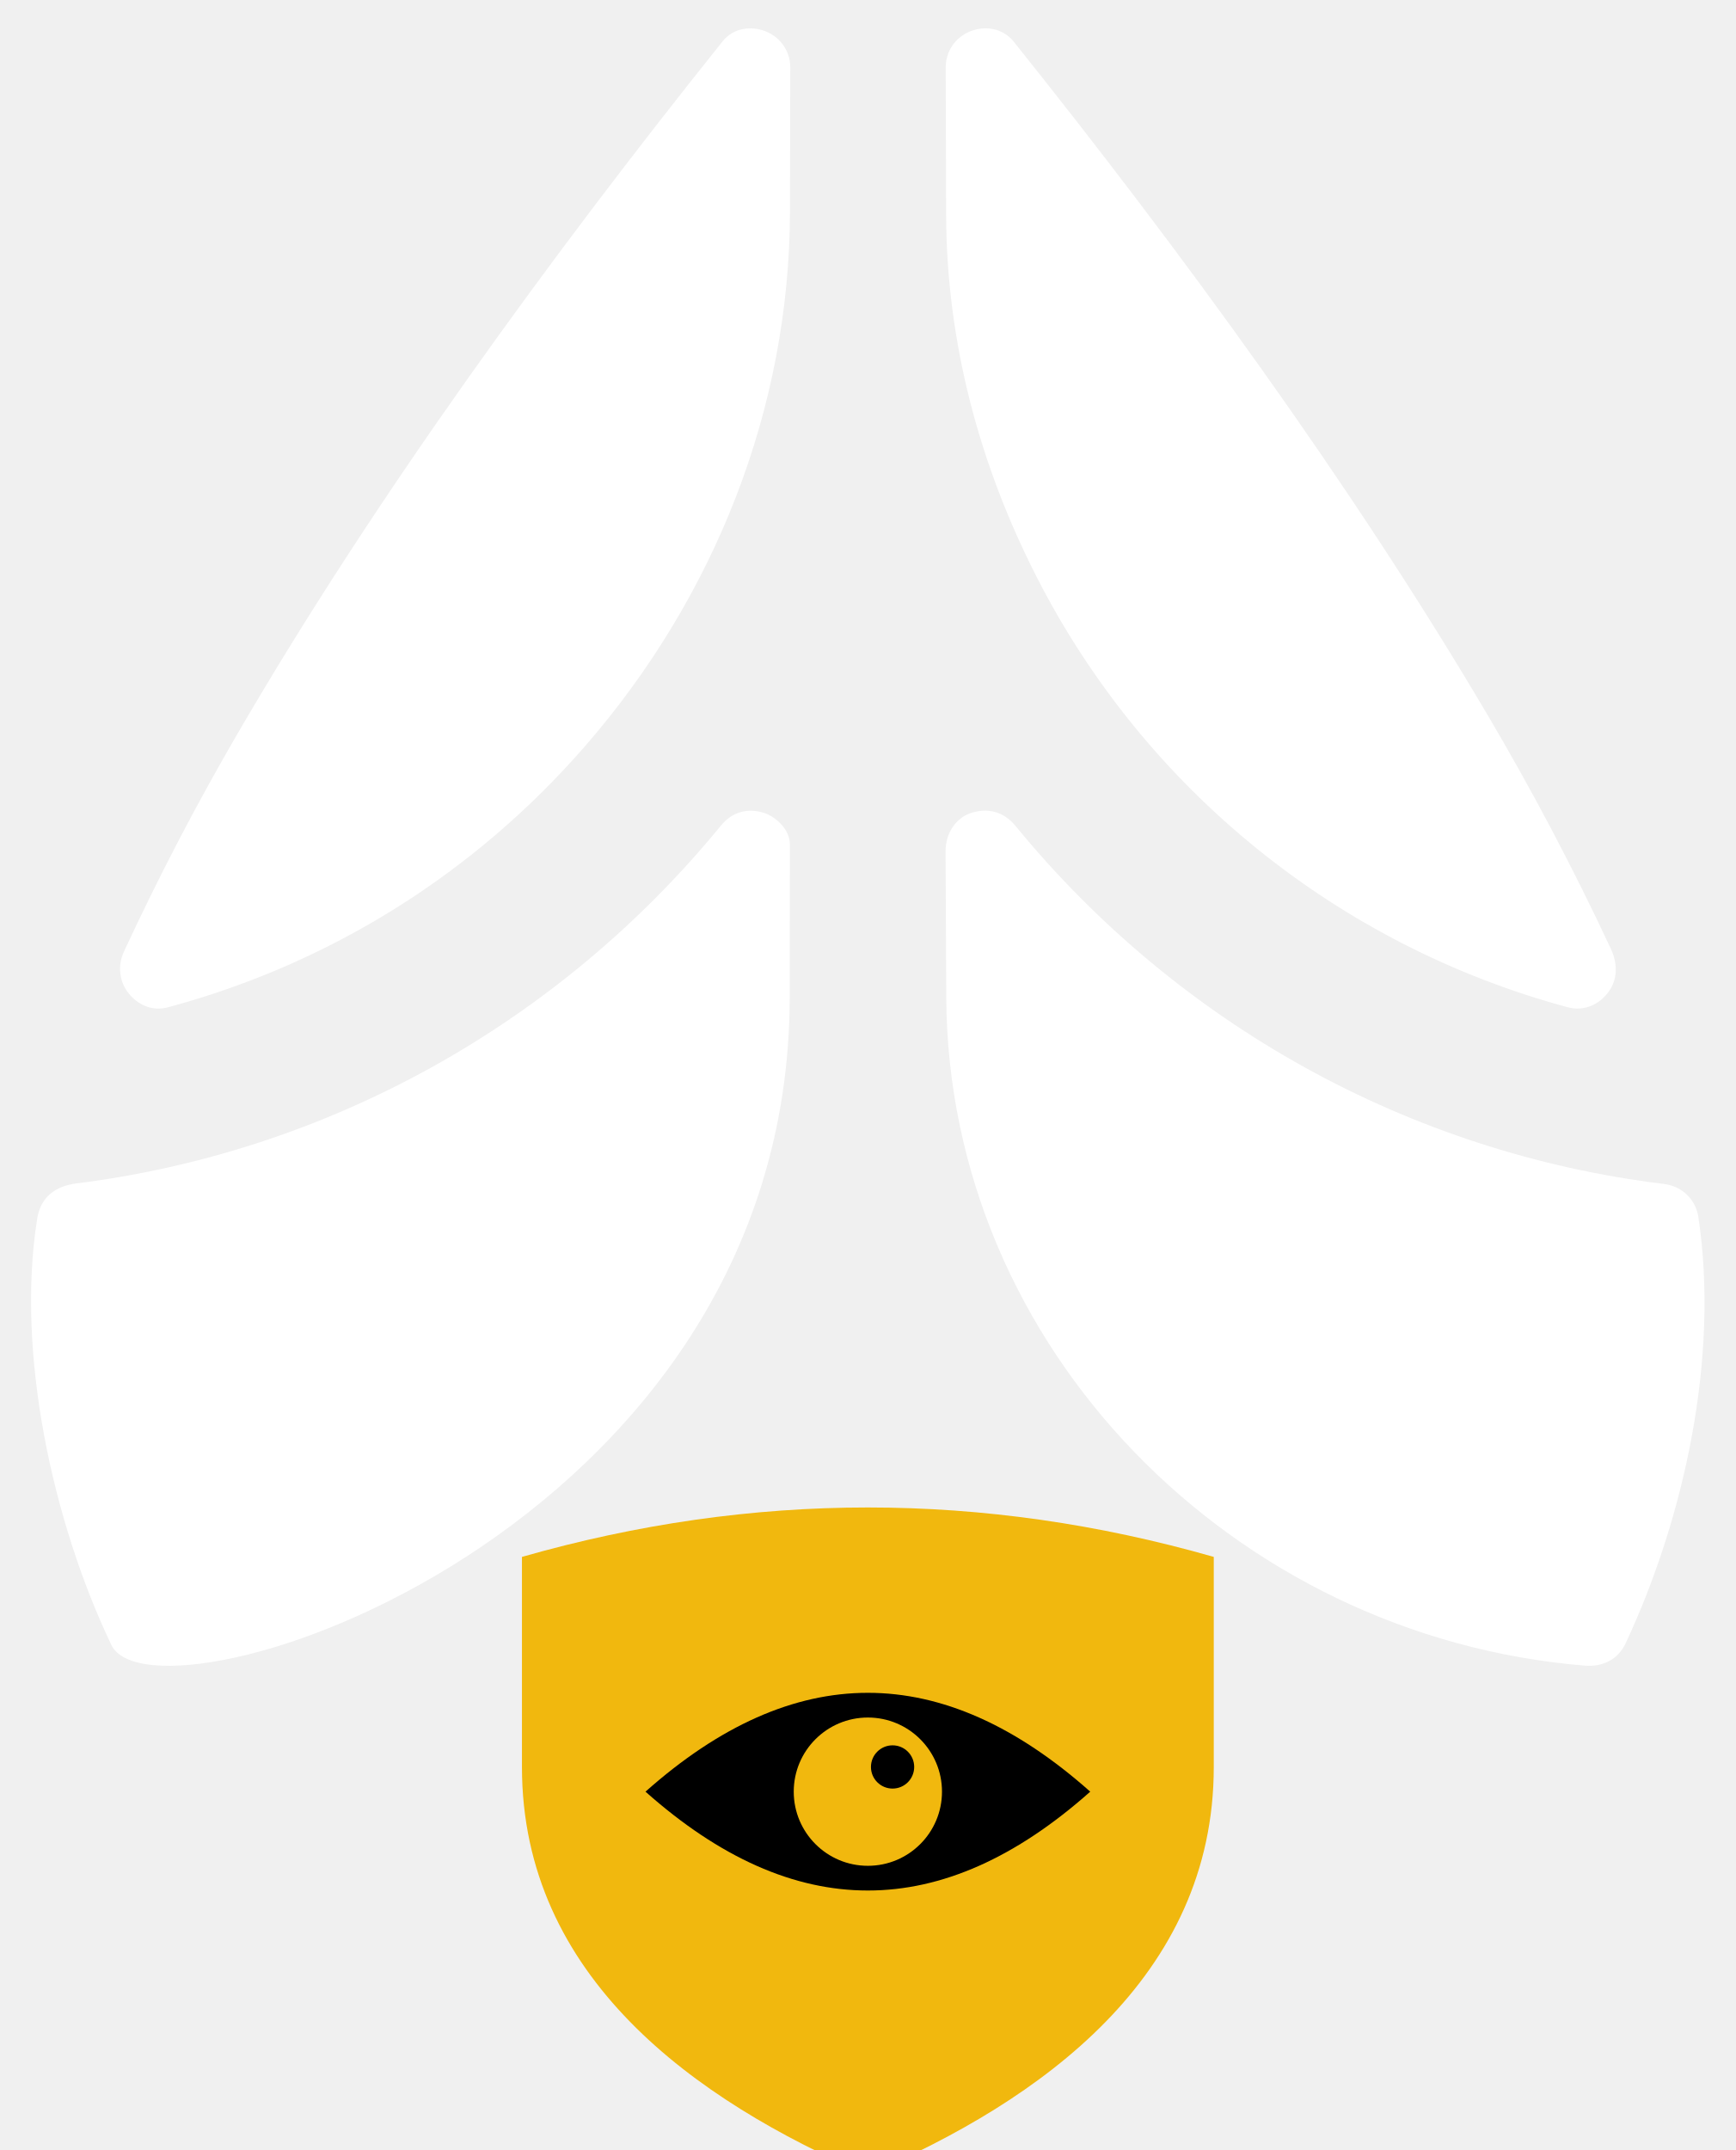
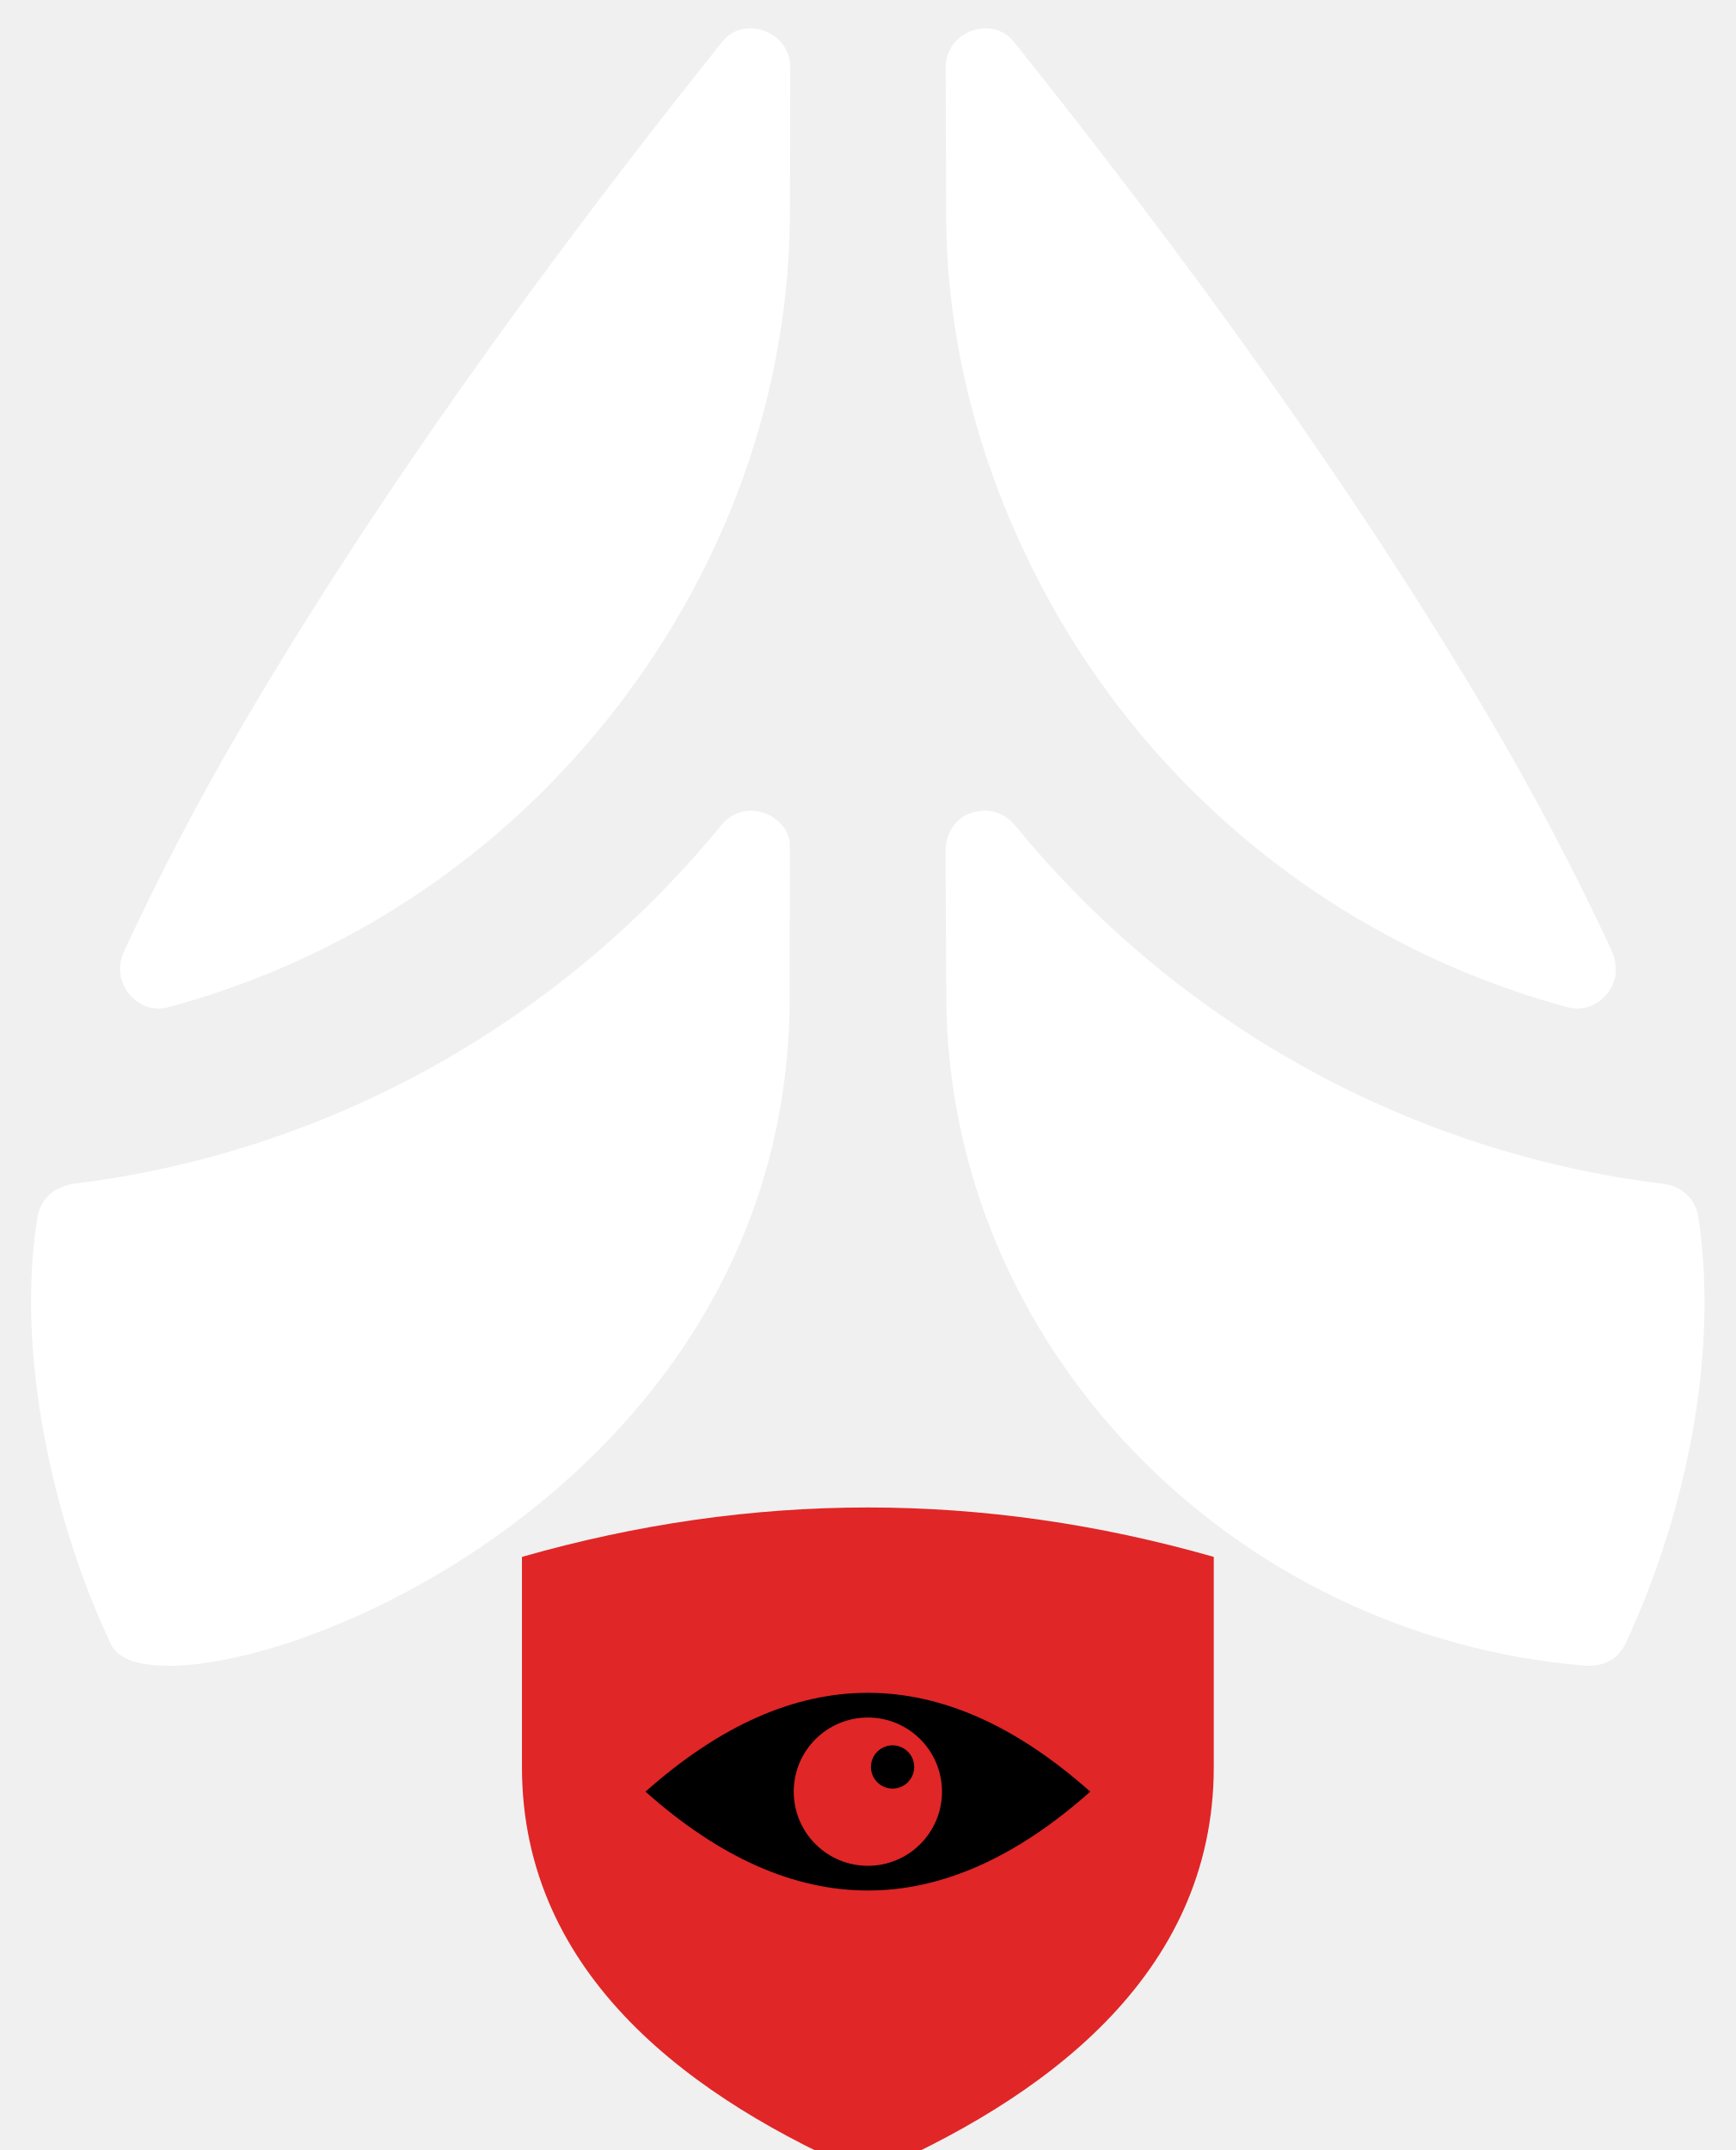
<svg xmlns="http://www.w3.org/2000/svg" viewBox="36 48 281 348">
  <g fill="#fff">
    <path d="M 63.24,211.03 c -2.81,0.76 -5.01,-0.57 -6.32,-2.13 c -1.58,-1.86 -1.95,-4.52 -0.85,-6.89 c 5.63,-12.11 11.57,-23.54 18.31,-35.13 c 22.32,-38.4 50.9,-77.58 78.63,-112.22 c 1.75,-2.19 4.61,-2.47 6.86,-1.62 c 2.28,0.86 4.08,3.08 4.07,5.89 l -0.05,23.3 c -0.06,31.93 -12.24,62.49 -33.19,86.56 c -17.81,20.47 -41.05,35.12 -67.46,42.24 Z" />
    <path d="M 296.77,201.53 c 1.21,2.59 1.03,5.07 -0.3,6.93 c -1.45,2.04 -3.91,3.32 -6.69,2.57 c -37.14,-10.03 -68.36,-35.25 -85.9,-69.54 c -9.34,-18.26 -14.65,-38.17 -14.71,-58.73 l -0.07,-23.82 c 0,-2.72 1.63,-4.88 3.83,-5.81 c 2.34,-0.99 5.31,-0.72 7.19,1.62 c 27.06,33.82 54.62,71.55 76.67,108.91 c 7.32,12.41 13.8,24.68 19.98,37.88 Z" />
    <path d="M 54.01,314.22 c -9.55,-20.03 -15.45,-47.44 -11.98,-69.02 c 0.55,-3.43 2.95,-5.23 6.34,-5.65 c 40.99,-5.15 78.22,-26.01 104.36,-57.94 c 1.78,-2.17 4.27,-2.88 6.94,-2.04 c 1.75,0.55 4.21,2.56 4.21,5.15 l -0.03,24.66 c -0.09,87.01 -102.83,119.54 -109.84,104.85 Z" />
    <path d="M 310.96,245.04 c 3.37,22.52 -2.2,48.45 -11.78,68.94 c -1.27,2.71 -3.83,3.85 -6.6,3.62 c -56.71,-4.64 -103.13,-51.27 -103.39,-108.24 l -0.11,-23.58 c -0.01,-2.92 1.68,-5.35 4.01,-6.15 c 2.81,-0.96 5.41,-0.26 7.32,2.06 c 26.29,32.09 63.76,52.91 104.98,57.95 c 2.99,0.37 5.14,2.54 5.57,5.38 Z" />
  </g>
-   <path fill="#F1B80E" d="M120.5,300 Q176.5,284 232.5,300 L232.5,334 C232.5,368 204.5,388 176.5,400 C148.5,388 120.5,368 120.5,334 Z" />
+   <path fill="#E02627" d="M120.5,300 Q176.5,284 232.5,300 L232.5,334 C232.5,368 204.5,388 176.5,400 C148.5,388 120.5,368 120.5,334 Z" />
  <path fill="#000" d="M140.5,338 Q176.5,306 212.5,338 Q176.5,370 140.5,338 Z" />
-   <circle cx="176.5" cy="338" r="12" fill="#F1B80E" />
+   <circle cx="176.5" cy="338" r="12" fill="#E02627" />
  <circle cx="180.5" cy="334" r="3.5" fill="#000" />
</svg>
